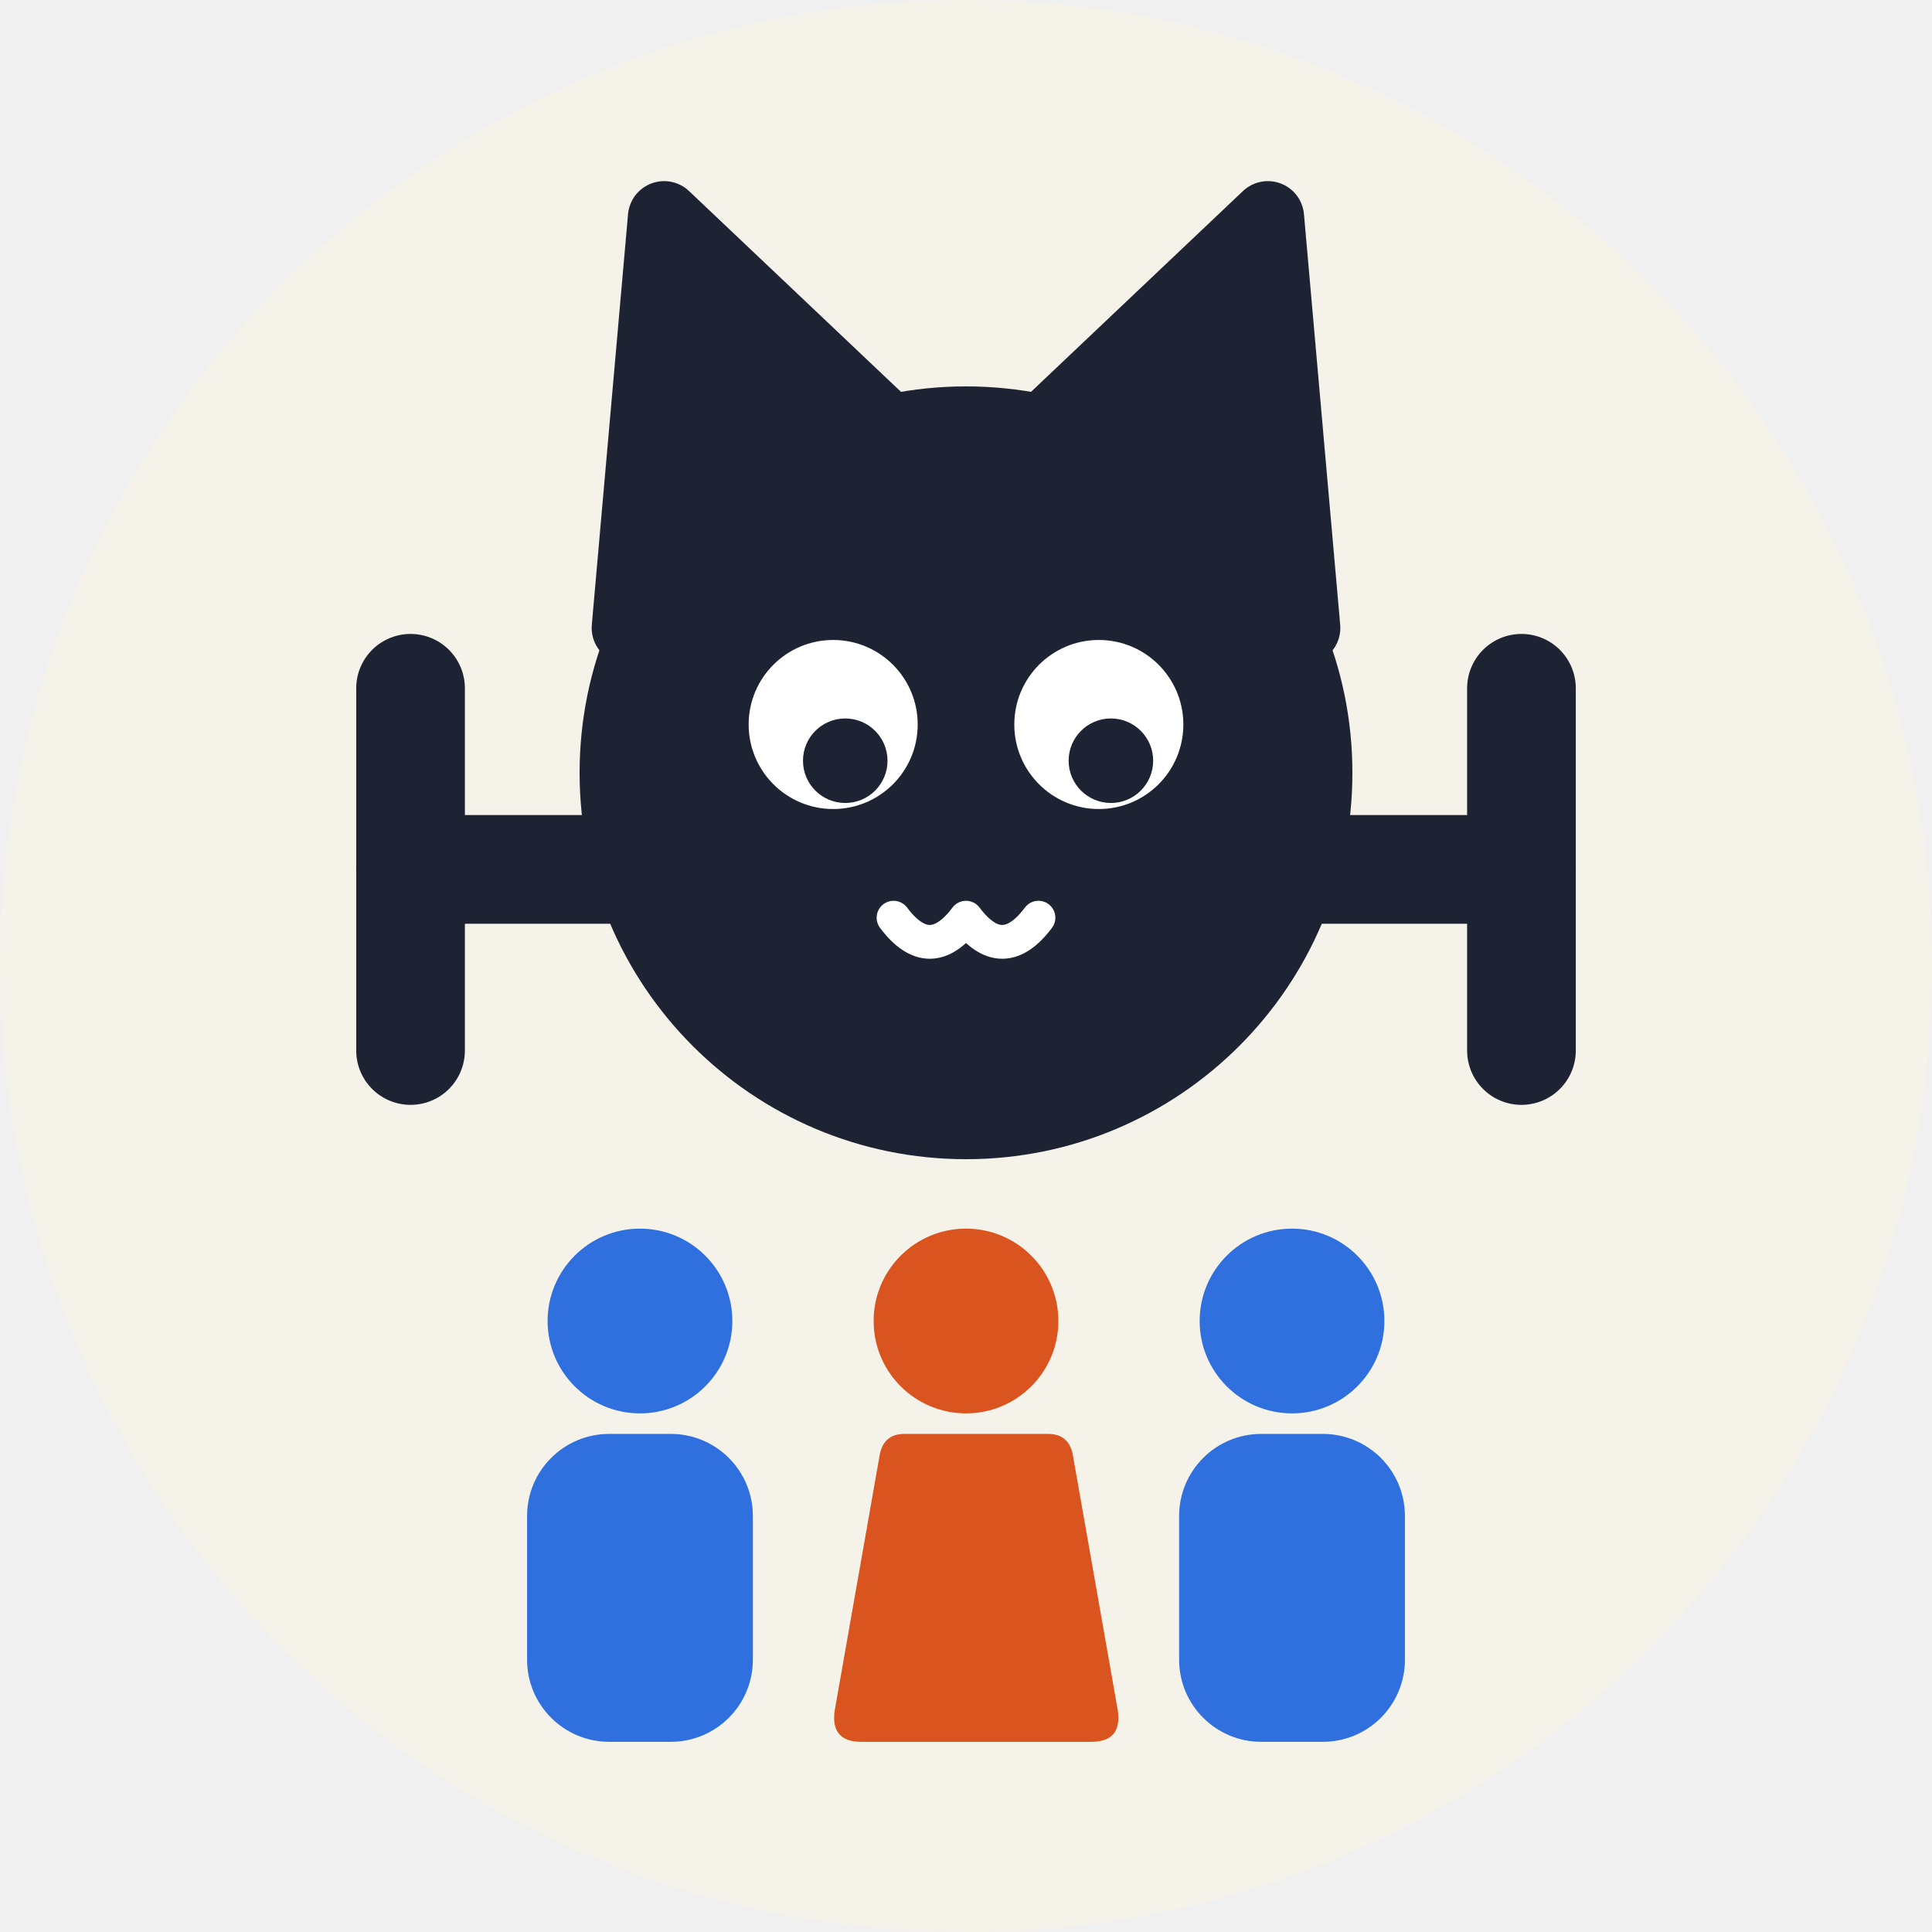
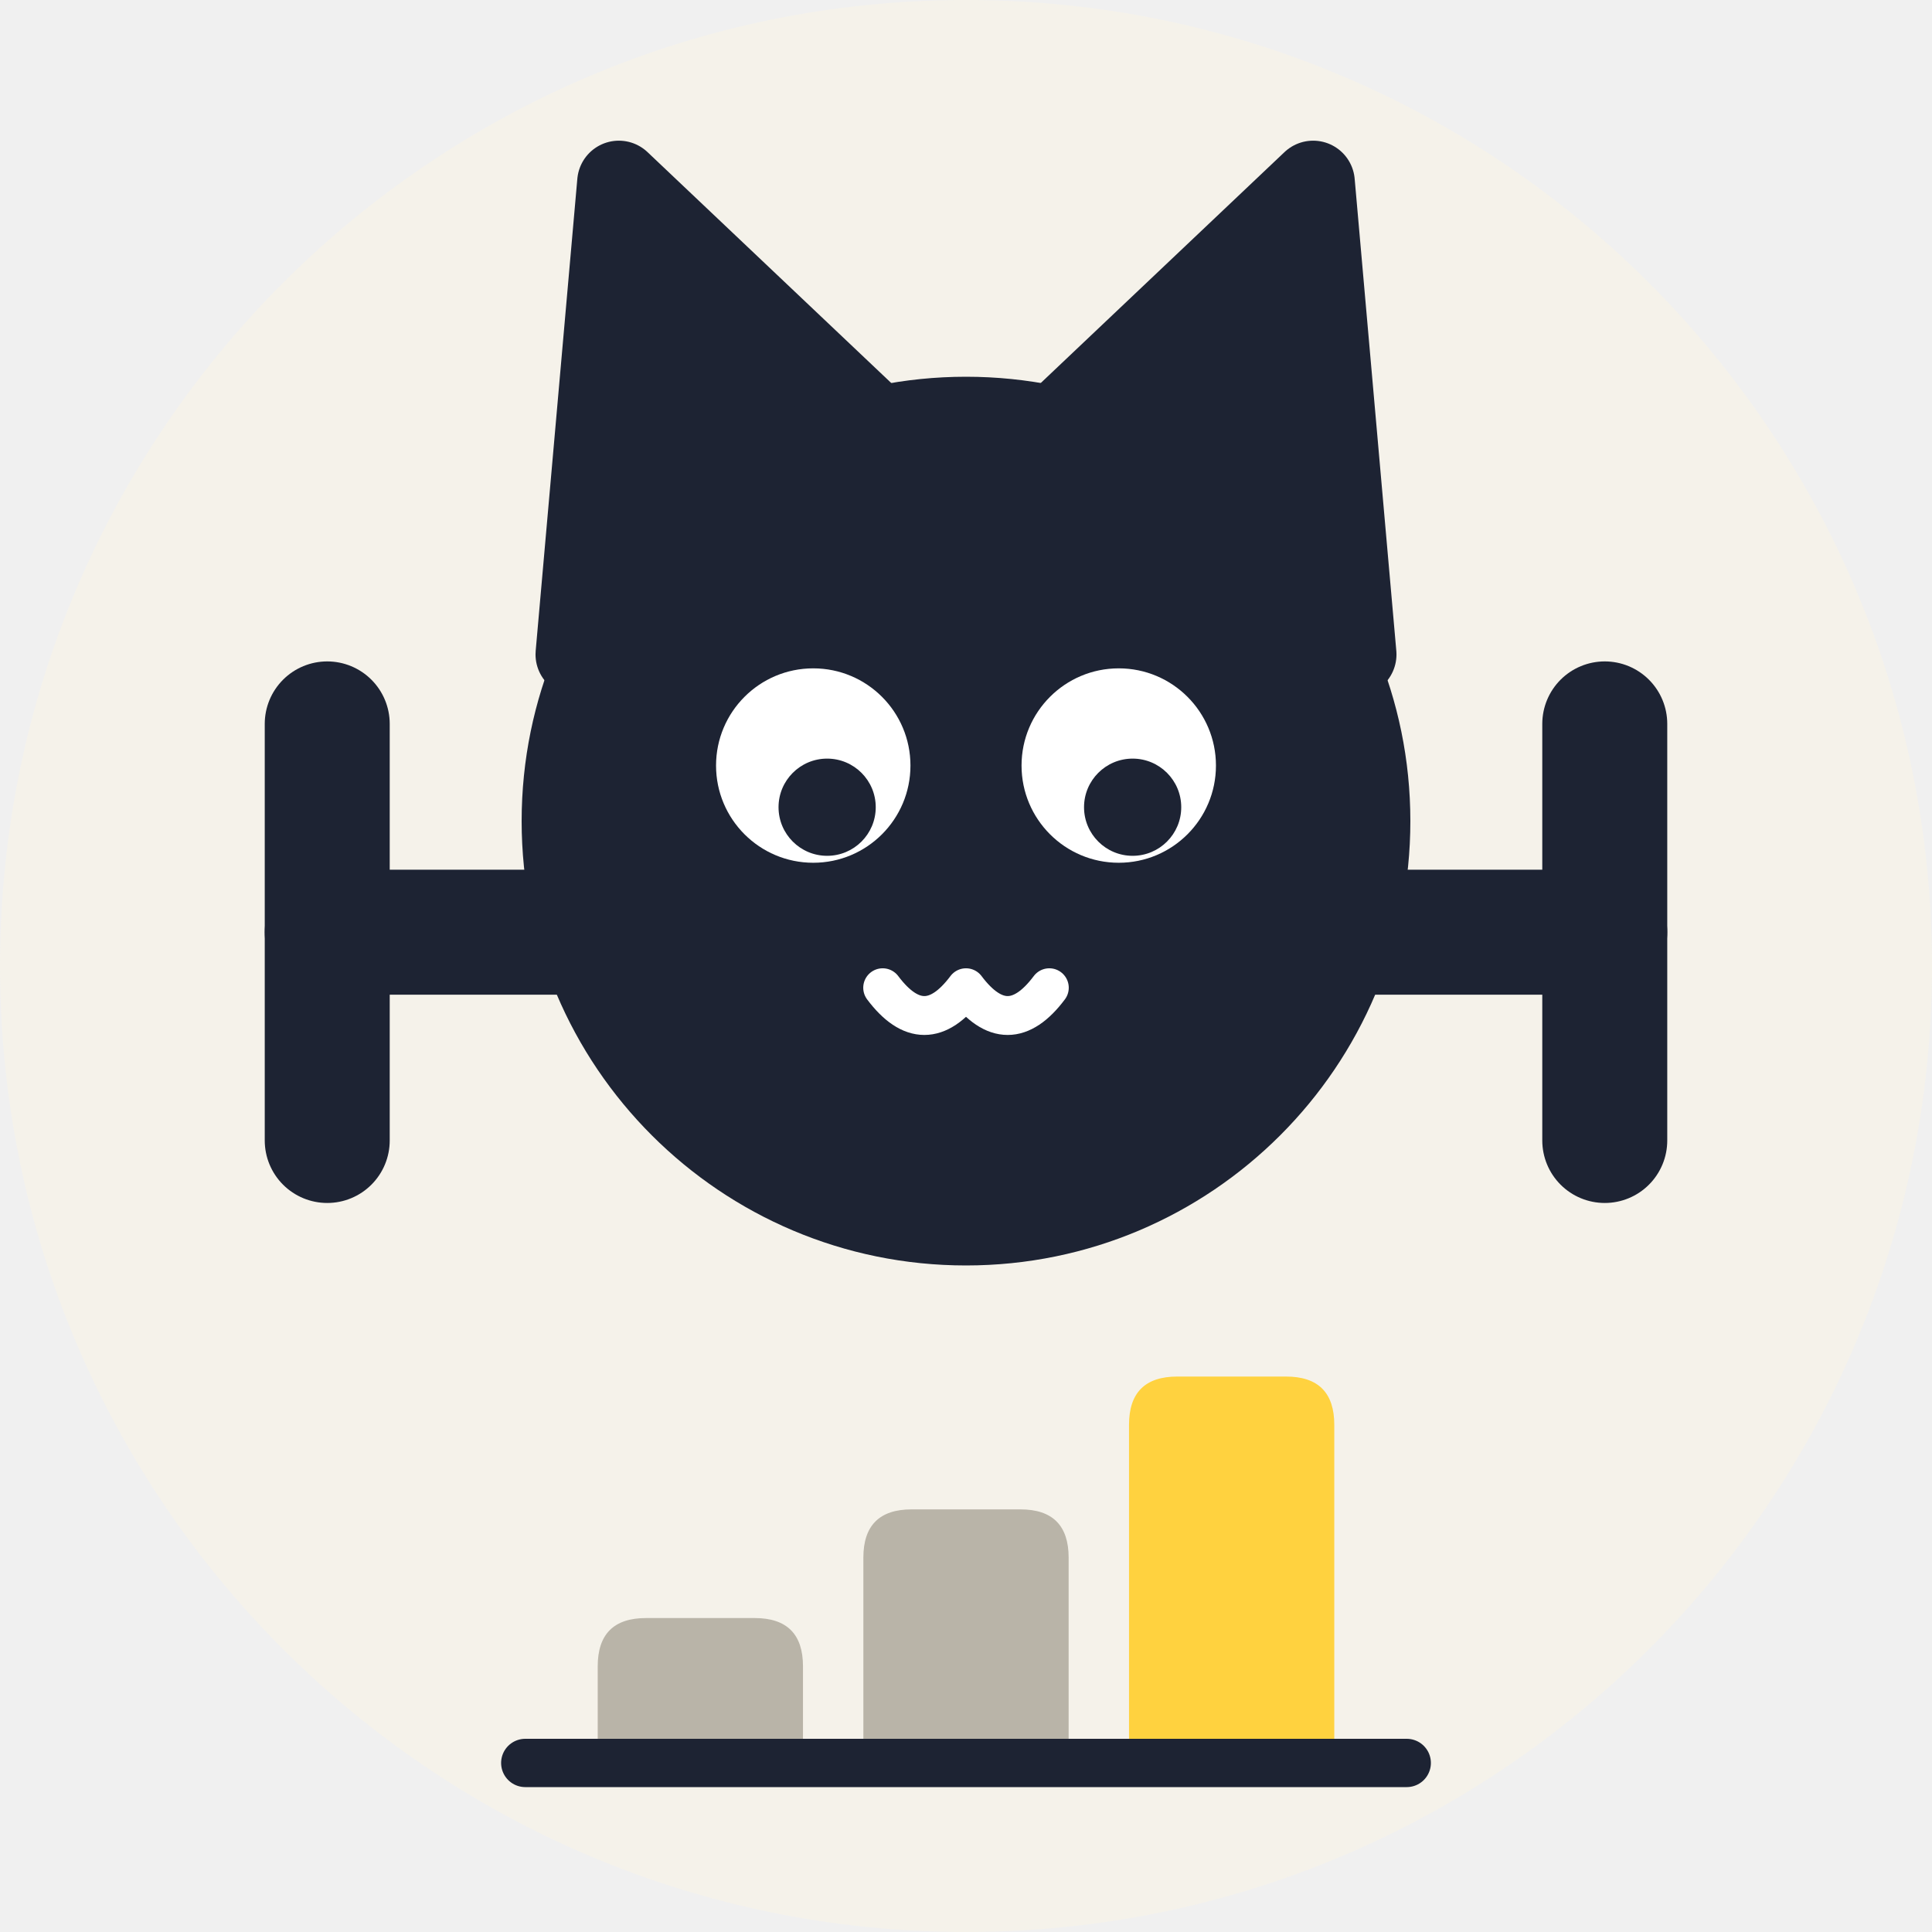
<svg xmlns="http://www.w3.org/2000/svg" viewBox="-80 -80 160 160" width="512" height="512">
  <circle r="80" fill="#F5F2EA" />
-   <g transform="translate(0,-16)">
+   <g transform="translate(0,-12) scale(1.15)">
    <path d="M-28 -12 L-25 -46 L-6 -28 Z M28 -12 L25 -46 L6 -28 Z" fill="#1D2333" stroke="#1D2333" stroke-width="6" stroke-linejoin="round" />
    <path d="M-20 8 Q-33.0 8.0 -46.0 8.0" fill="none" stroke="#1D2333" stroke-width="9" stroke-linecap="round" />
    <line x1="-46.0" y1="-7.0" x2="-46.0" y2="23.0" stroke="#1D2333" stroke-width="9" stroke-linecap="round" />
    <path d="M20 8 Q33.0 8.0 46.0 8.0" fill="none" stroke="#1D2333" stroke-width="9" stroke-linecap="round" />
    <line x1="46.0" y1="-7.0" x2="46.0" y2="23.0" stroke="#1D2333" stroke-width="9" stroke-linecap="round" />
    <circle r="32" fill="#1D2333" />
    <circle cx="-11" cy="-4" r="7" fill="#FFFFFF" />
    <circle cx="-10" cy="-1" r="3.5" fill="#1D2333" />
    <circle cx="11" cy="-4" r="7" fill="#FFFFFF" />
    <circle cx="12" cy="-1" r="3.5" fill="#1D2333" />
    <path d="M-6 12 q3 4 6 0 q3 4 6 0" stroke="#FFFFFF" stroke-width="2.8" fill="none" stroke-linecap="round" stroke-linejoin="round" />
  </g>
-   <g transform="translate(-27,60) scale(0.85)" fill="#2F6FDE">
-     <circle cx="0" cy="-36" r="9" />
-     <rect x="-11" y="-25" width="22" height="30" rx="8" />
-   </g>
-   <g transform="translate(0,60) scale(0.85)" fill="#D9541E">
-     <circle cx="0" cy="-36" r="9" />
-     <path d="M-8 -25 h16 q2 0 2.4 2 l4.4 25 q0.4 3 -2.6 3 h-22.4 q-3 0 -2.6 -3 l4.4 -25 q0.4 -2 2.4 -2 z" />
-   </g>
-   <g transform="translate(27,60) scale(0.85)" fill="#2F6FDE">
-     <circle cx="0" cy="-36" r="9" />
-     <rect x="-11" y="-25" width="22" height="30" rx="8" />
-   </g>
+   <path d="M-30.5 66 V58 q0 -4 4 -4 H-17.5 q4 0 4 4 V66 Z" fill="#B9B4A8" />
+   <path d="M-8.5 66 V49 q0 -4 4 -4 H4.5 q4 0 4 4 V66 Z" fill="#B9B4A8" />
+   <path d="M13.5 66 V38 q0 -4 4 -4 H26.5 q4 0 4 4 V66 Z" fill="#FFD23F" />
+   <line x1="-36.5" y1="66" x2="36.5" y2="66" stroke="#1D2333" stroke-width="4" stroke-linecap="round" />
</svg>
